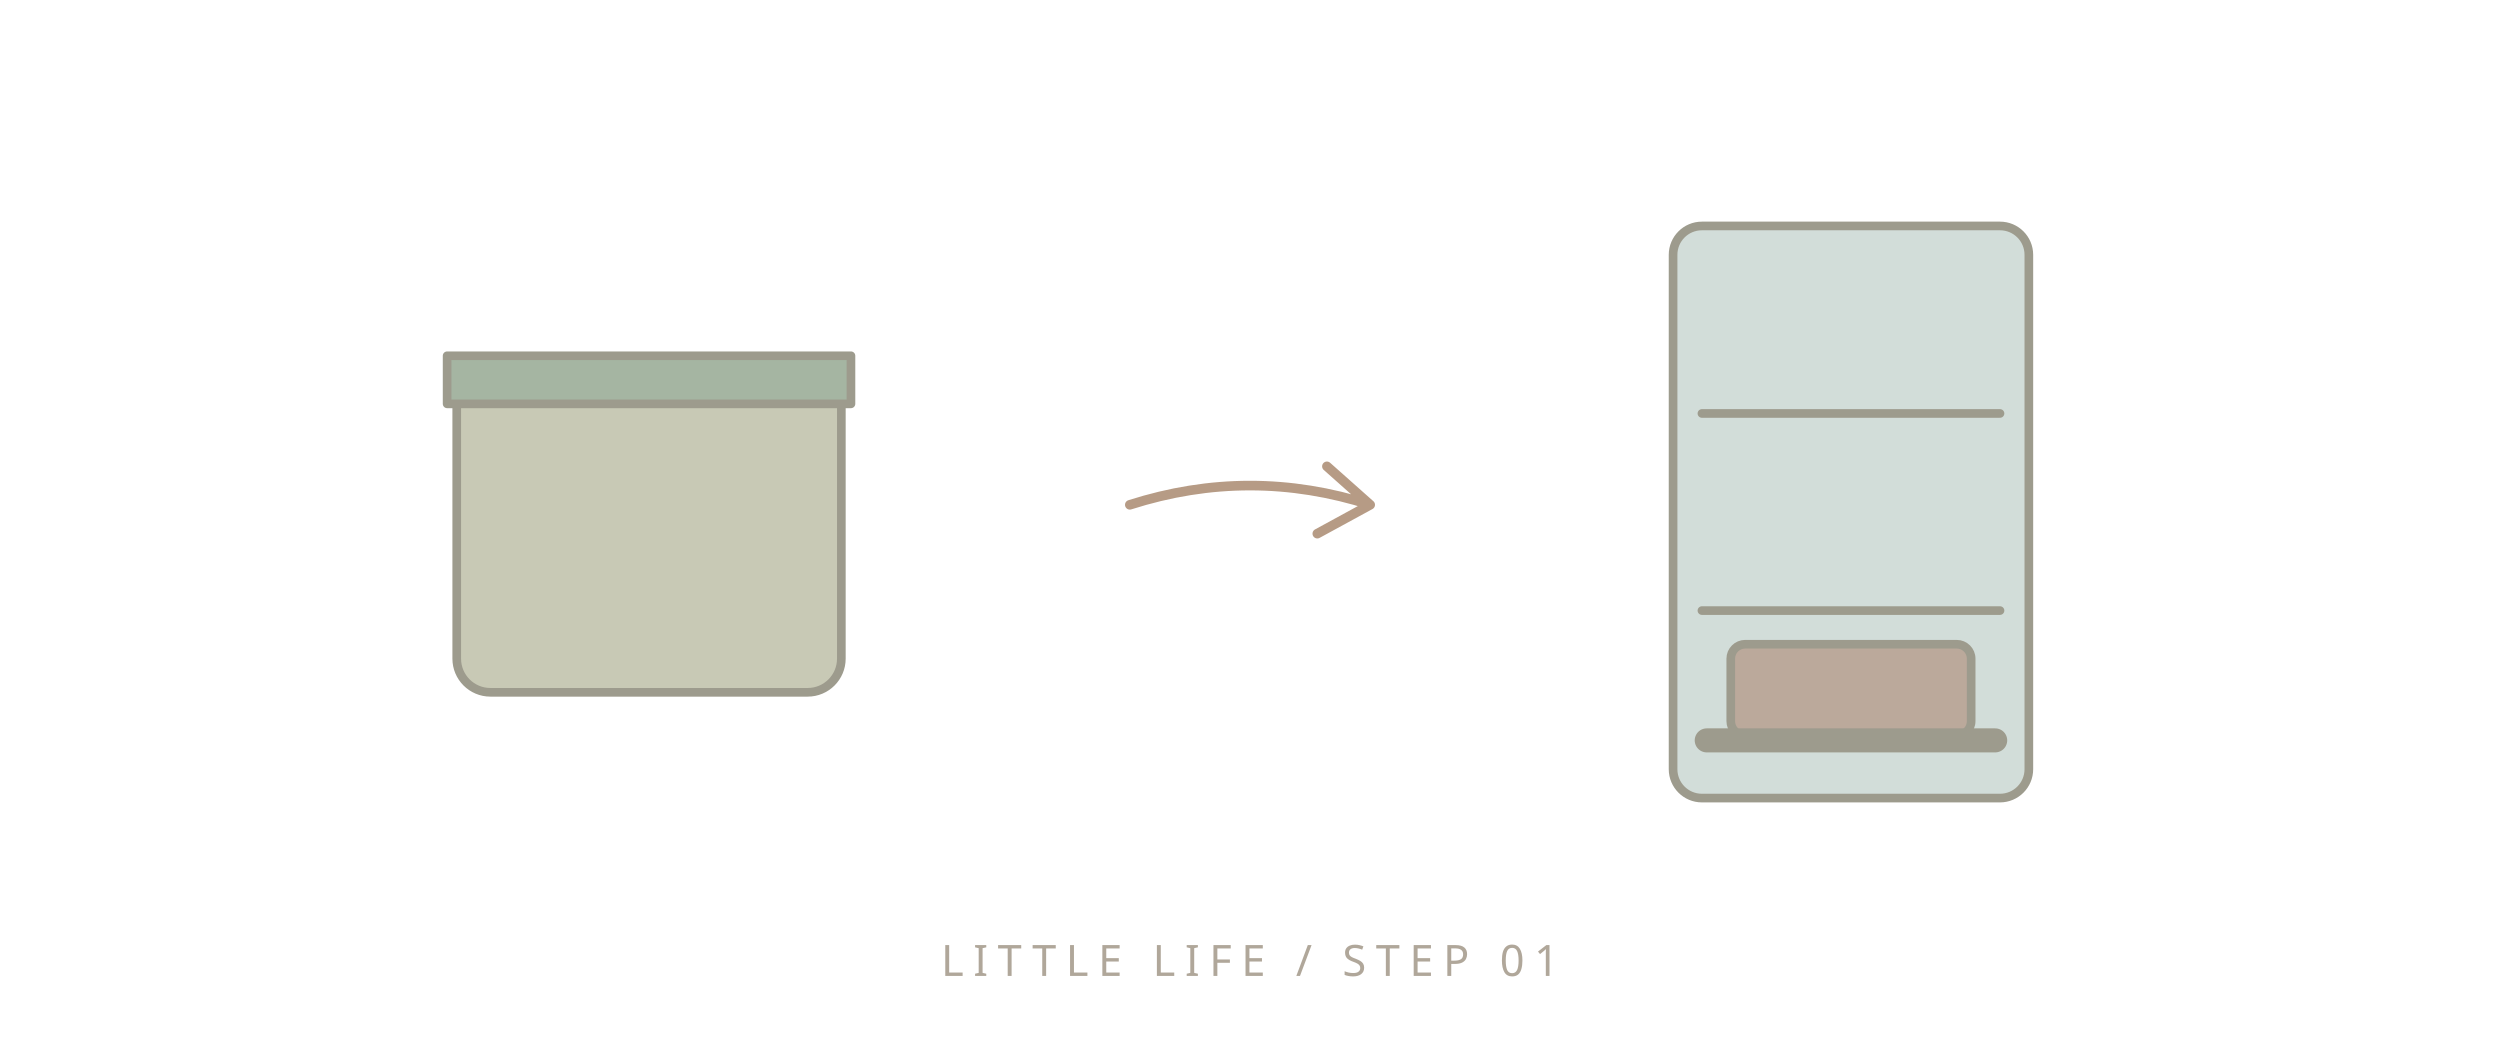
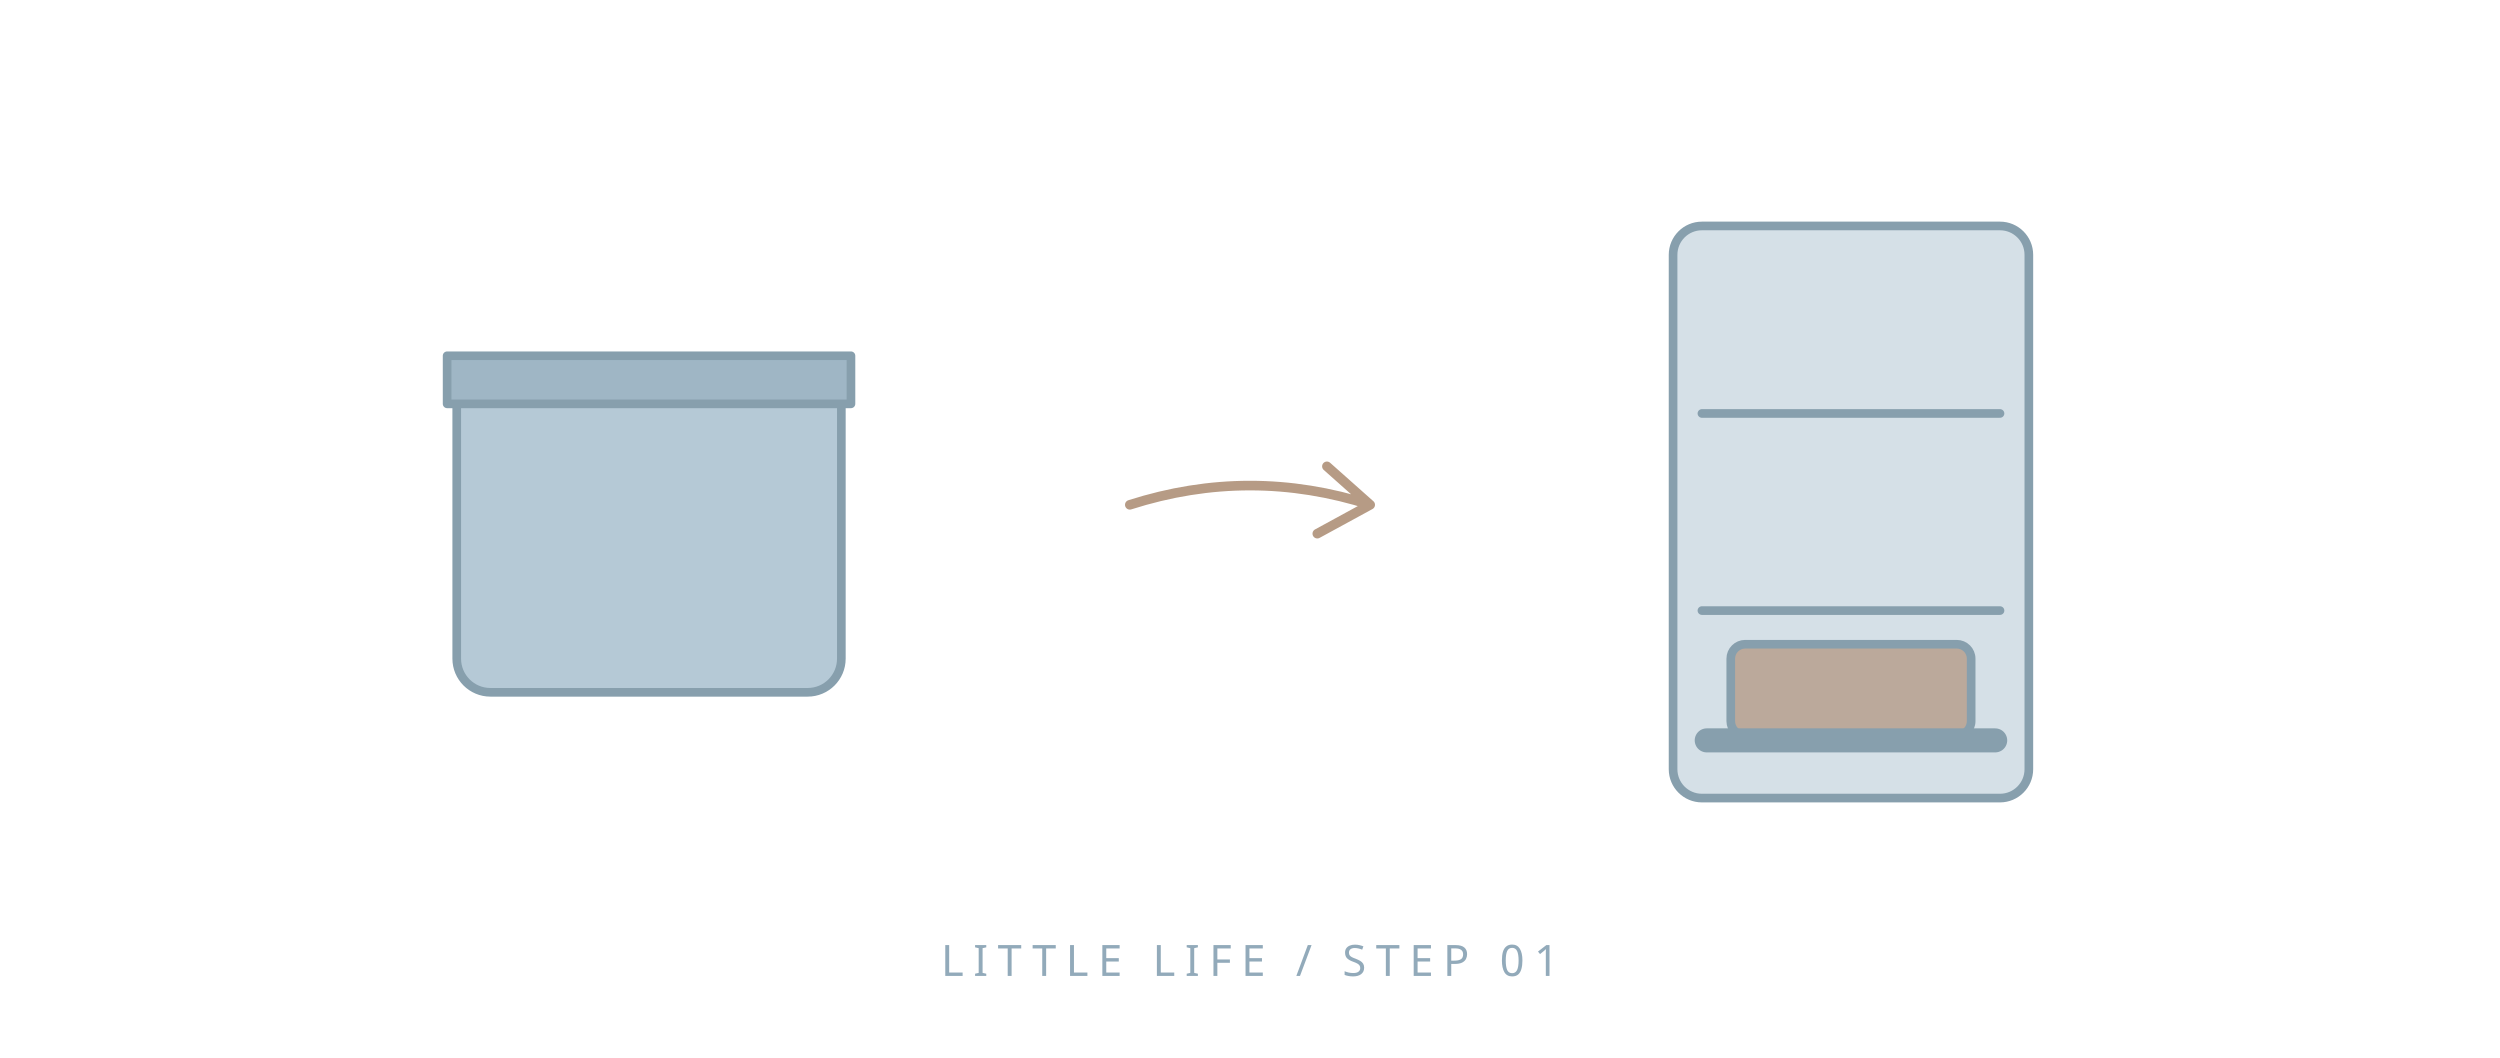
<svg xmlns="http://www.w3.org/2000/svg" viewBox="0 0 520 220">
-   <g fill="none" stroke="#9d9b8d" stroke-width="1.8" stroke-linecap="round" stroke-linejoin="round">
+   <g fill="none" stroke="#879fad" stroke-width="1.8" stroke-linecap="round" stroke-linejoin="round">
    <g transform="translate(135 106)">
-       <rect x="-40" y="-30" width="80" height="68" rx="7" fill="#c8c9b5" />
-       <path d="M-42-32h84v10h-84Z" fill="#a5b5a2" />
+       <rect x="-40" y="-30" width="80" height="68" rx="7" fill="#b5c9d6" />
+       <path d="M-42-32h84v10h-84Z" fill="#9fb6c5" />
    </g>
    <path d="M235 105q25-8 50 0m-9-8 9 8-11 6" stroke="#b69b85" stroke-width="2" />
    <g transform="translate(385 106)">
-       <rect x="-37" y="-59" width="74" height="119" rx="6" fill="#d2ddd9" />
+       <rect x="-37" y="-59" width="74" height="119" rx="6" fill="#d5e0e7" />
      <path d="M-31-20h62m-62 41h62" />
      <rect x="-25" y="28" width="50" height="19" rx="3" fill="#bba99b" />
      <path d="M-30 48h60" stroke-width="5" />
    </g>
  </g>
-   <style>text{font:12px sans-serif;fill:#85857a;stroke:none;text-anchor:middle}</style>
-   <text x="260" y="203" style="font-size:9px;letter-spacing:2px;fill:#b0a79a">LITTLE LIFE / STEP 01</text>
+   <style>text{font:12px sans-serif;fill:#7892a3;stroke:none;text-anchor:middle}</style>
+   <text x="260" y="203" style="font-size:9px;letter-spacing:2px;fill:#92aaba">LITTLE LIFE / STEP 01</text>
</svg>
